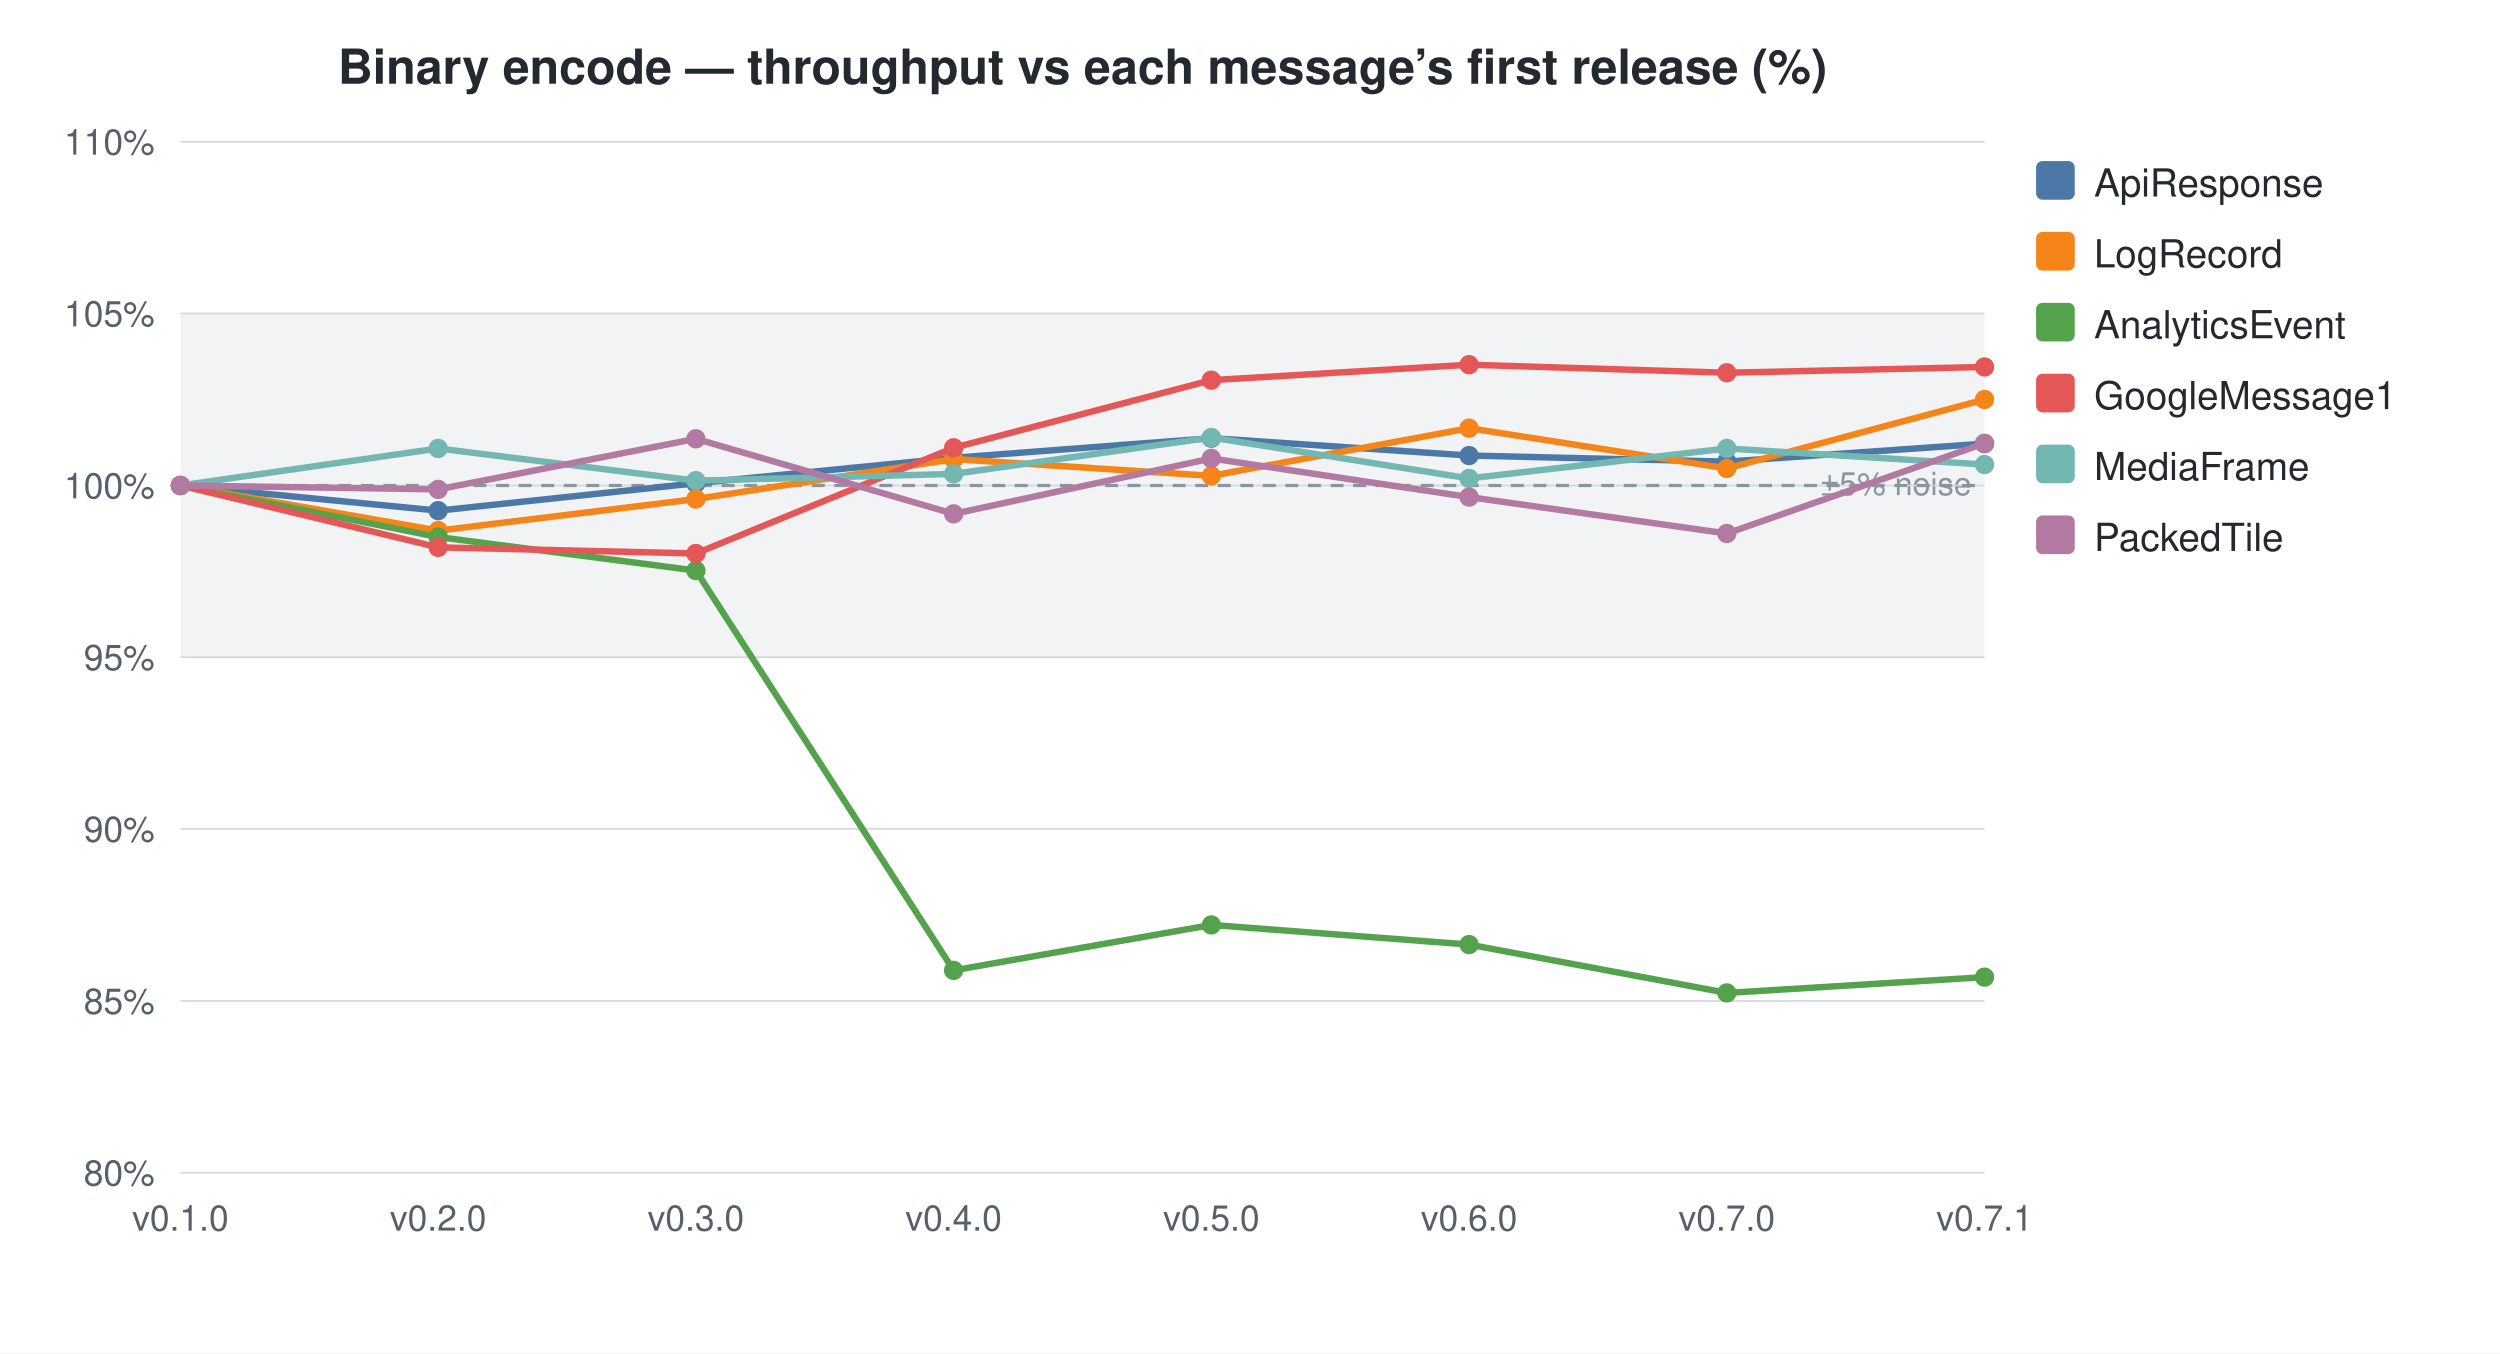
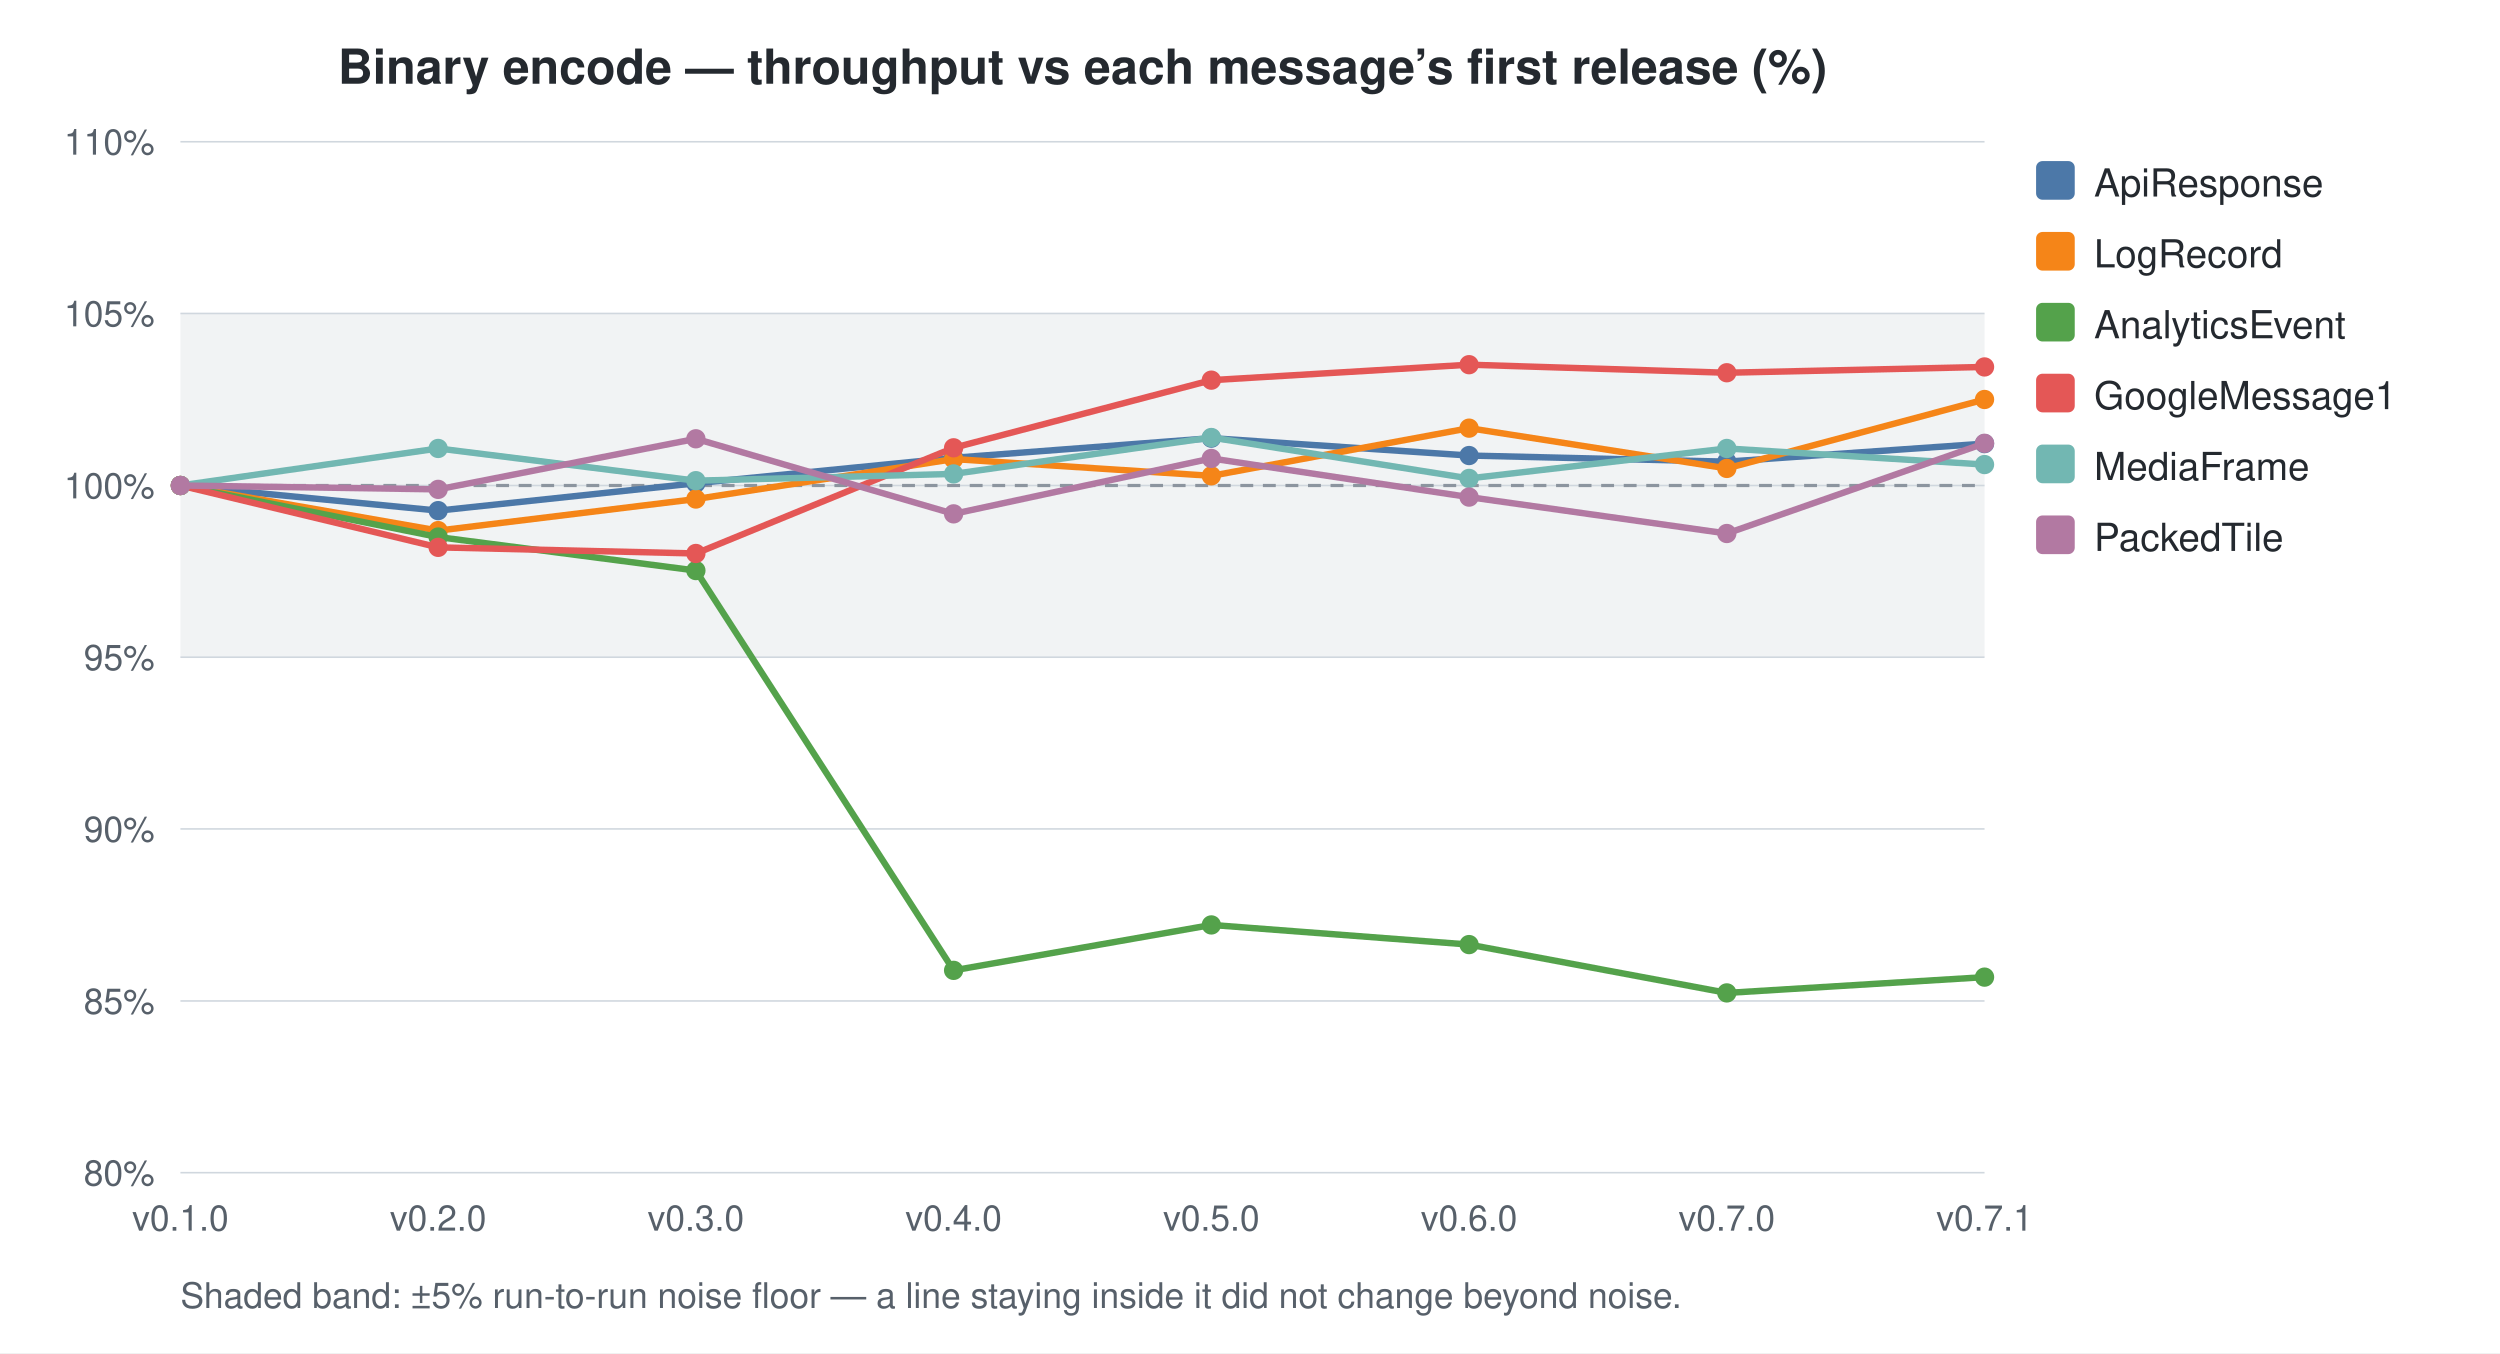
<svg xmlns="http://www.w3.org/2000/svg" width="776" height="420" viewBox="0 0 776 420">
  <style>
    text { font-family: -apple-system, BlinkMacSystemFont, "Segoe UI", Helvetica, Arial, sans-serif; }
    .title { font-size: 15px; font-weight: 600; fill: #24292f; }
    .axis-label { font-size: 11px; fill: #57606a; }
    .legend-text { font-size: 12px; fill: #24292f; }
    .grid { stroke: #d0d7de; stroke-width: 0.5; }
    .baseline { stroke: #8c959f; stroke-width: 1; stroke-dasharray: 4 3; }
    .noise-band { fill: #b1bac4; opacity: 0.18; }
-     .band-label { font-size: 10px; fill: #8c959f; }
+     .footnote { font-size: 11px; fill: #57606a; }
  </style>
  <rect width="100%" height="100%" fill="white" />
  <rect x="56" y="97.3" width="560" height="106.7" class="noise-band" />
-   <text x="612" y="153.7" text-anchor="end" class="band-label">±5% noise</text>
  <text x="336.0" y="26" text-anchor="middle" class="title">Binary encode — throughput vs each message’s first release (%)</text>
  <line x1="56" y1="364.0" x2="616" y2="364.0" class="grid" />
  <text x="48" y="368.0" text-anchor="end" class="axis-label">80%</text>
  <line x1="56" y1="310.7" x2="616" y2="310.7" class="grid" />
  <text x="48" y="314.7" text-anchor="end" class="axis-label">85%</text>
  <line x1="56" y1="257.3" x2="616" y2="257.3" class="grid" />
  <text x="48" y="261.3" text-anchor="end" class="axis-label">90%</text>
  <line x1="56" y1="204.0" x2="616" y2="204.0" class="grid" />
  <text x="48" y="208.0" text-anchor="end" class="axis-label">95%</text>
  <line x1="56" y1="150.7" x2="616" y2="150.7" class="grid" />
  <text x="48" y="154.7" text-anchor="end" class="axis-label">100%</text>
  <line x1="56" y1="97.3" x2="616" y2="97.3" class="grid" />
  <text x="48" y="101.3" text-anchor="end" class="axis-label">105%</text>
  <line x1="56" y1="44.0" x2="616" y2="44.0" class="grid" />
  <text x="48" y="48.0" text-anchor="end" class="axis-label">110%</text>
  <line x1="56" y1="150.7" x2="616" y2="150.7" class="baseline" />
  <text x="56.0" y="382" text-anchor="middle" class="axis-label">v0.1.0</text>
  <text x="136.0" y="382" text-anchor="middle" class="axis-label">v0.2.0</text>
  <text x="216.0" y="382" text-anchor="middle" class="axis-label">v0.3.0</text>
  <text x="296.0" y="382" text-anchor="middle" class="axis-label">v0.4.0</text>
  <text x="376.0" y="382" text-anchor="middle" class="axis-label">v0.5.0</text>
  <text x="456.0" y="382" text-anchor="middle" class="axis-label">v0.6.0</text>
  <text x="536.0" y="382" text-anchor="middle" class="axis-label">v0.7.0</text>
  <text x="616.0" y="382" text-anchor="middle" class="axis-label">v0.7.1</text>
  <path d="M56.0,150.7 L136.0,158.5 L216.0,150.0 L296.0,142.1 L376.0,136.0 L456.0,141.4 L536.0,143.3 L616.0,137.7" fill="none" stroke="#4C78A8" stroke-width="2" />
  <circle cx="56.0" cy="150.7" r="3" fill="#4C78A8" />
  <circle cx="136.0" cy="158.5" r="3" fill="#4C78A8" />
  <circle cx="216.0" cy="150.0" r="3" fill="#4C78A8" />
  <circle cx="296.0" cy="142.1" r="3" fill="#4C78A8" />
  <circle cx="376.0" cy="136.0" r="3" fill="#4C78A8" />
  <circle cx="456.0" cy="141.4" r="3" fill="#4C78A8" />
  <circle cx="536.0" cy="143.3" r="3" fill="#4C78A8" />
  <circle cx="616.0" cy="137.7" r="3" fill="#4C78A8" />
  <path d="M56.0,150.7 L136.0,164.7 L216.0,154.9 L296.0,142.5 L376.0,147.7 L456.0,132.9 L536.0,145.4 L616.0,124.0" fill="none" stroke="#F58518" stroke-width="2" />
  <circle cx="56.0" cy="150.7" r="3" fill="#F58518" />
  <circle cx="136.0" cy="164.7" r="3" fill="#F58518" />
  <circle cx="216.0" cy="154.9" r="3" fill="#F58518" />
  <circle cx="296.0" cy="142.5" r="3" fill="#F58518" />
  <circle cx="376.0" cy="147.7" r="3" fill="#F58518" />
  <circle cx="456.0" cy="132.9" r="3" fill="#F58518" />
  <circle cx="536.0" cy="145.4" r="3" fill="#F58518" />
  <circle cx="616.0" cy="124.0" r="3" fill="#F58518" />
  <path d="M56.0,150.7 L136.0,166.7 L216.0,177.1 L296.0,301.2 L376.0,287.1 L456.0,293.2 L536.0,308.2 L616.0,303.3" fill="none" stroke="#54A24B" stroke-width="2" />
  <circle cx="56.0" cy="150.7" r="3" fill="#54A24B" />
  <circle cx="136.0" cy="166.7" r="3" fill="#54A24B" />
  <circle cx="216.0" cy="177.1" r="3" fill="#54A24B" />
  <circle cx="296.0" cy="301.2" r="3" fill="#54A24B" />
  <circle cx="376.0" cy="287.1" r="3" fill="#54A24B" />
  <circle cx="456.0" cy="293.2" r="3" fill="#54A24B" />
  <circle cx="536.0" cy="308.2" r="3" fill="#54A24B" />
  <circle cx="616.0" cy="303.3" r="3" fill="#54A24B" />
  <path d="M56.0,150.7 L136.0,169.9 L216.0,171.8 L296.0,139.0 L376.0,118.0 L456.0,113.2 L536.0,115.7 L616.0,113.9" fill="none" stroke="#E45756" stroke-width="2" />
  <circle cx="56.0" cy="150.7" r="3" fill="#E45756" />
  <circle cx="136.0" cy="169.9" r="3" fill="#E45756" />
  <circle cx="216.0" cy="171.8" r="3" fill="#E45756" />
  <circle cx="296.0" cy="139.0" r="3" fill="#E45756" />
  <circle cx="376.0" cy="118.0" r="3" fill="#E45756" />
  <circle cx="456.0" cy="113.2" r="3" fill="#E45756" />
  <circle cx="536.0" cy="115.7" r="3" fill="#E45756" />
  <circle cx="616.0" cy="113.9" r="3" fill="#E45756" />
  <path d="M56.0,150.7 L136.0,139.2 L216.0,149.2 L296.0,147.1 L376.0,135.8 L456.0,148.5 L536.0,139.2 L616.0,144.2" fill="none" stroke="#72B7B2" stroke-width="2" />
  <circle cx="56.0" cy="150.7" r="3" fill="#72B7B2" />
  <circle cx="136.0" cy="139.2" r="3" fill="#72B7B2" />
  <circle cx="216.0" cy="149.2" r="3" fill="#72B7B2" />
  <circle cx="296.0" cy="147.1" r="3" fill="#72B7B2" />
  <circle cx="376.0" cy="135.8" r="3" fill="#72B7B2" />
  <circle cx="456.0" cy="148.5" r="3" fill="#72B7B2" />
  <circle cx="536.0" cy="139.2" r="3" fill="#72B7B2" />
  <circle cx="616.0" cy="144.2" r="3" fill="#72B7B2" />
  <path d="M56.0,150.7 L136.0,151.9 L216.0,136.2 L296.0,159.5 L376.0,142.3 L456.0,154.3 L536.0,165.6 L616.0,137.6" fill="none" stroke="#B279A2" stroke-width="2" />
  <circle cx="56.0" cy="150.7" r="3" fill="#B279A2" />
  <circle cx="136.0" cy="151.9" r="3" fill="#B279A2" />
  <circle cx="216.0" cy="136.2" r="3" fill="#B279A2" />
  <circle cx="296.0" cy="159.5" r="3" fill="#B279A2" />
  <circle cx="376.0" cy="142.3" r="3" fill="#B279A2" />
  <circle cx="456.0" cy="154.3" r="3" fill="#B279A2" />
  <circle cx="536.0" cy="165.6" r="3" fill="#B279A2" />
  <circle cx="616.0" cy="137.6" r="3" fill="#B279A2" />
  <rect x="632" y="50" width="12" height="12" rx="2" fill="#4C78A8" />
  <text x="650" y="61" class="legend-text">ApiResponse</text>
  <rect x="632" y="72" width="12" height="12" rx="2" fill="#F58518" />
  <text x="650" y="83" class="legend-text">LogRecord</text>
  <rect x="632" y="94" width="12" height="12" rx="2" fill="#54A24B" />
  <text x="650" y="105" class="legend-text">AnalyticsEvent</text>
  <rect x="632" y="116" width="12" height="12" rx="2" fill="#E45756" />
  <text x="650" y="127" class="legend-text">GoogleMessage1</text>
  <rect x="632" y="138" width="12" height="12" rx="2" fill="#72B7B2" />
  <text x="650" y="149" class="legend-text">MediaFrame</text>
  <rect x="632" y="160" width="12" height="12" rx="2" fill="#B279A2" />
  <text x="650" y="171" class="legend-text">PackedTile</text>
+   <text x="56" y="406.0" class="footnote">Shaded band: ±5% run-to-run noise floor — a line staying inside it did not change beyond noise.</text>
</svg>
